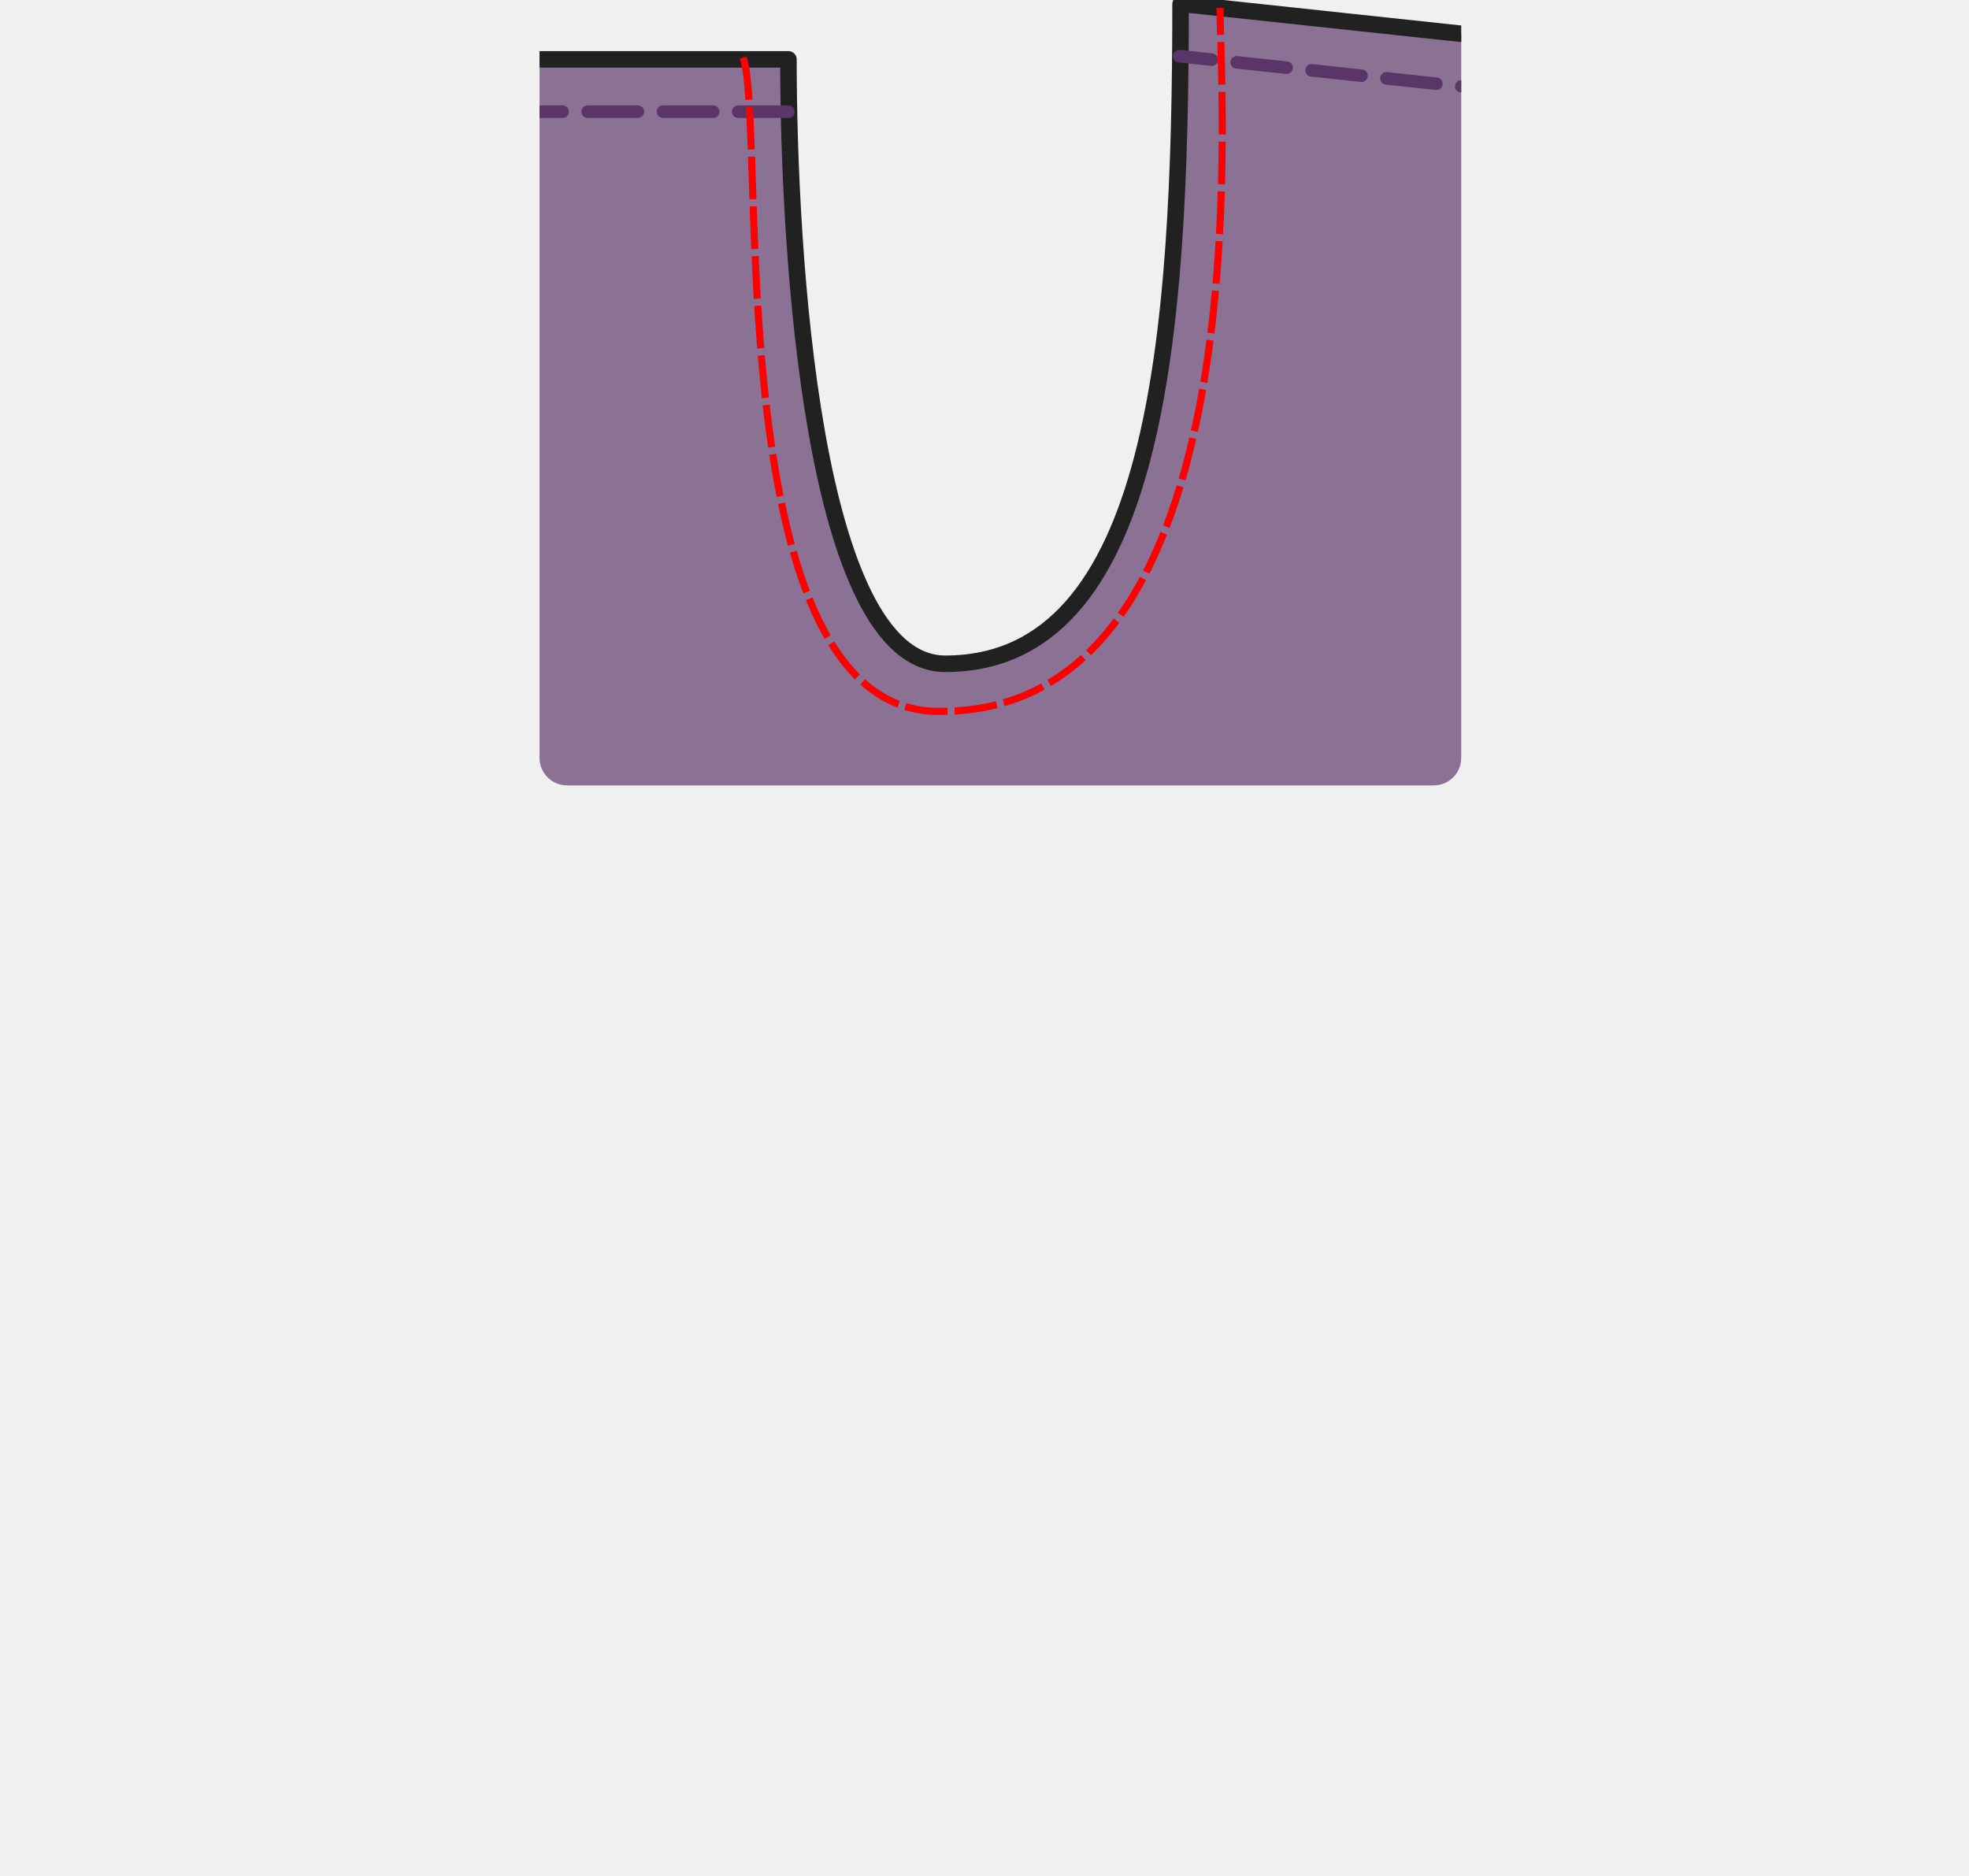
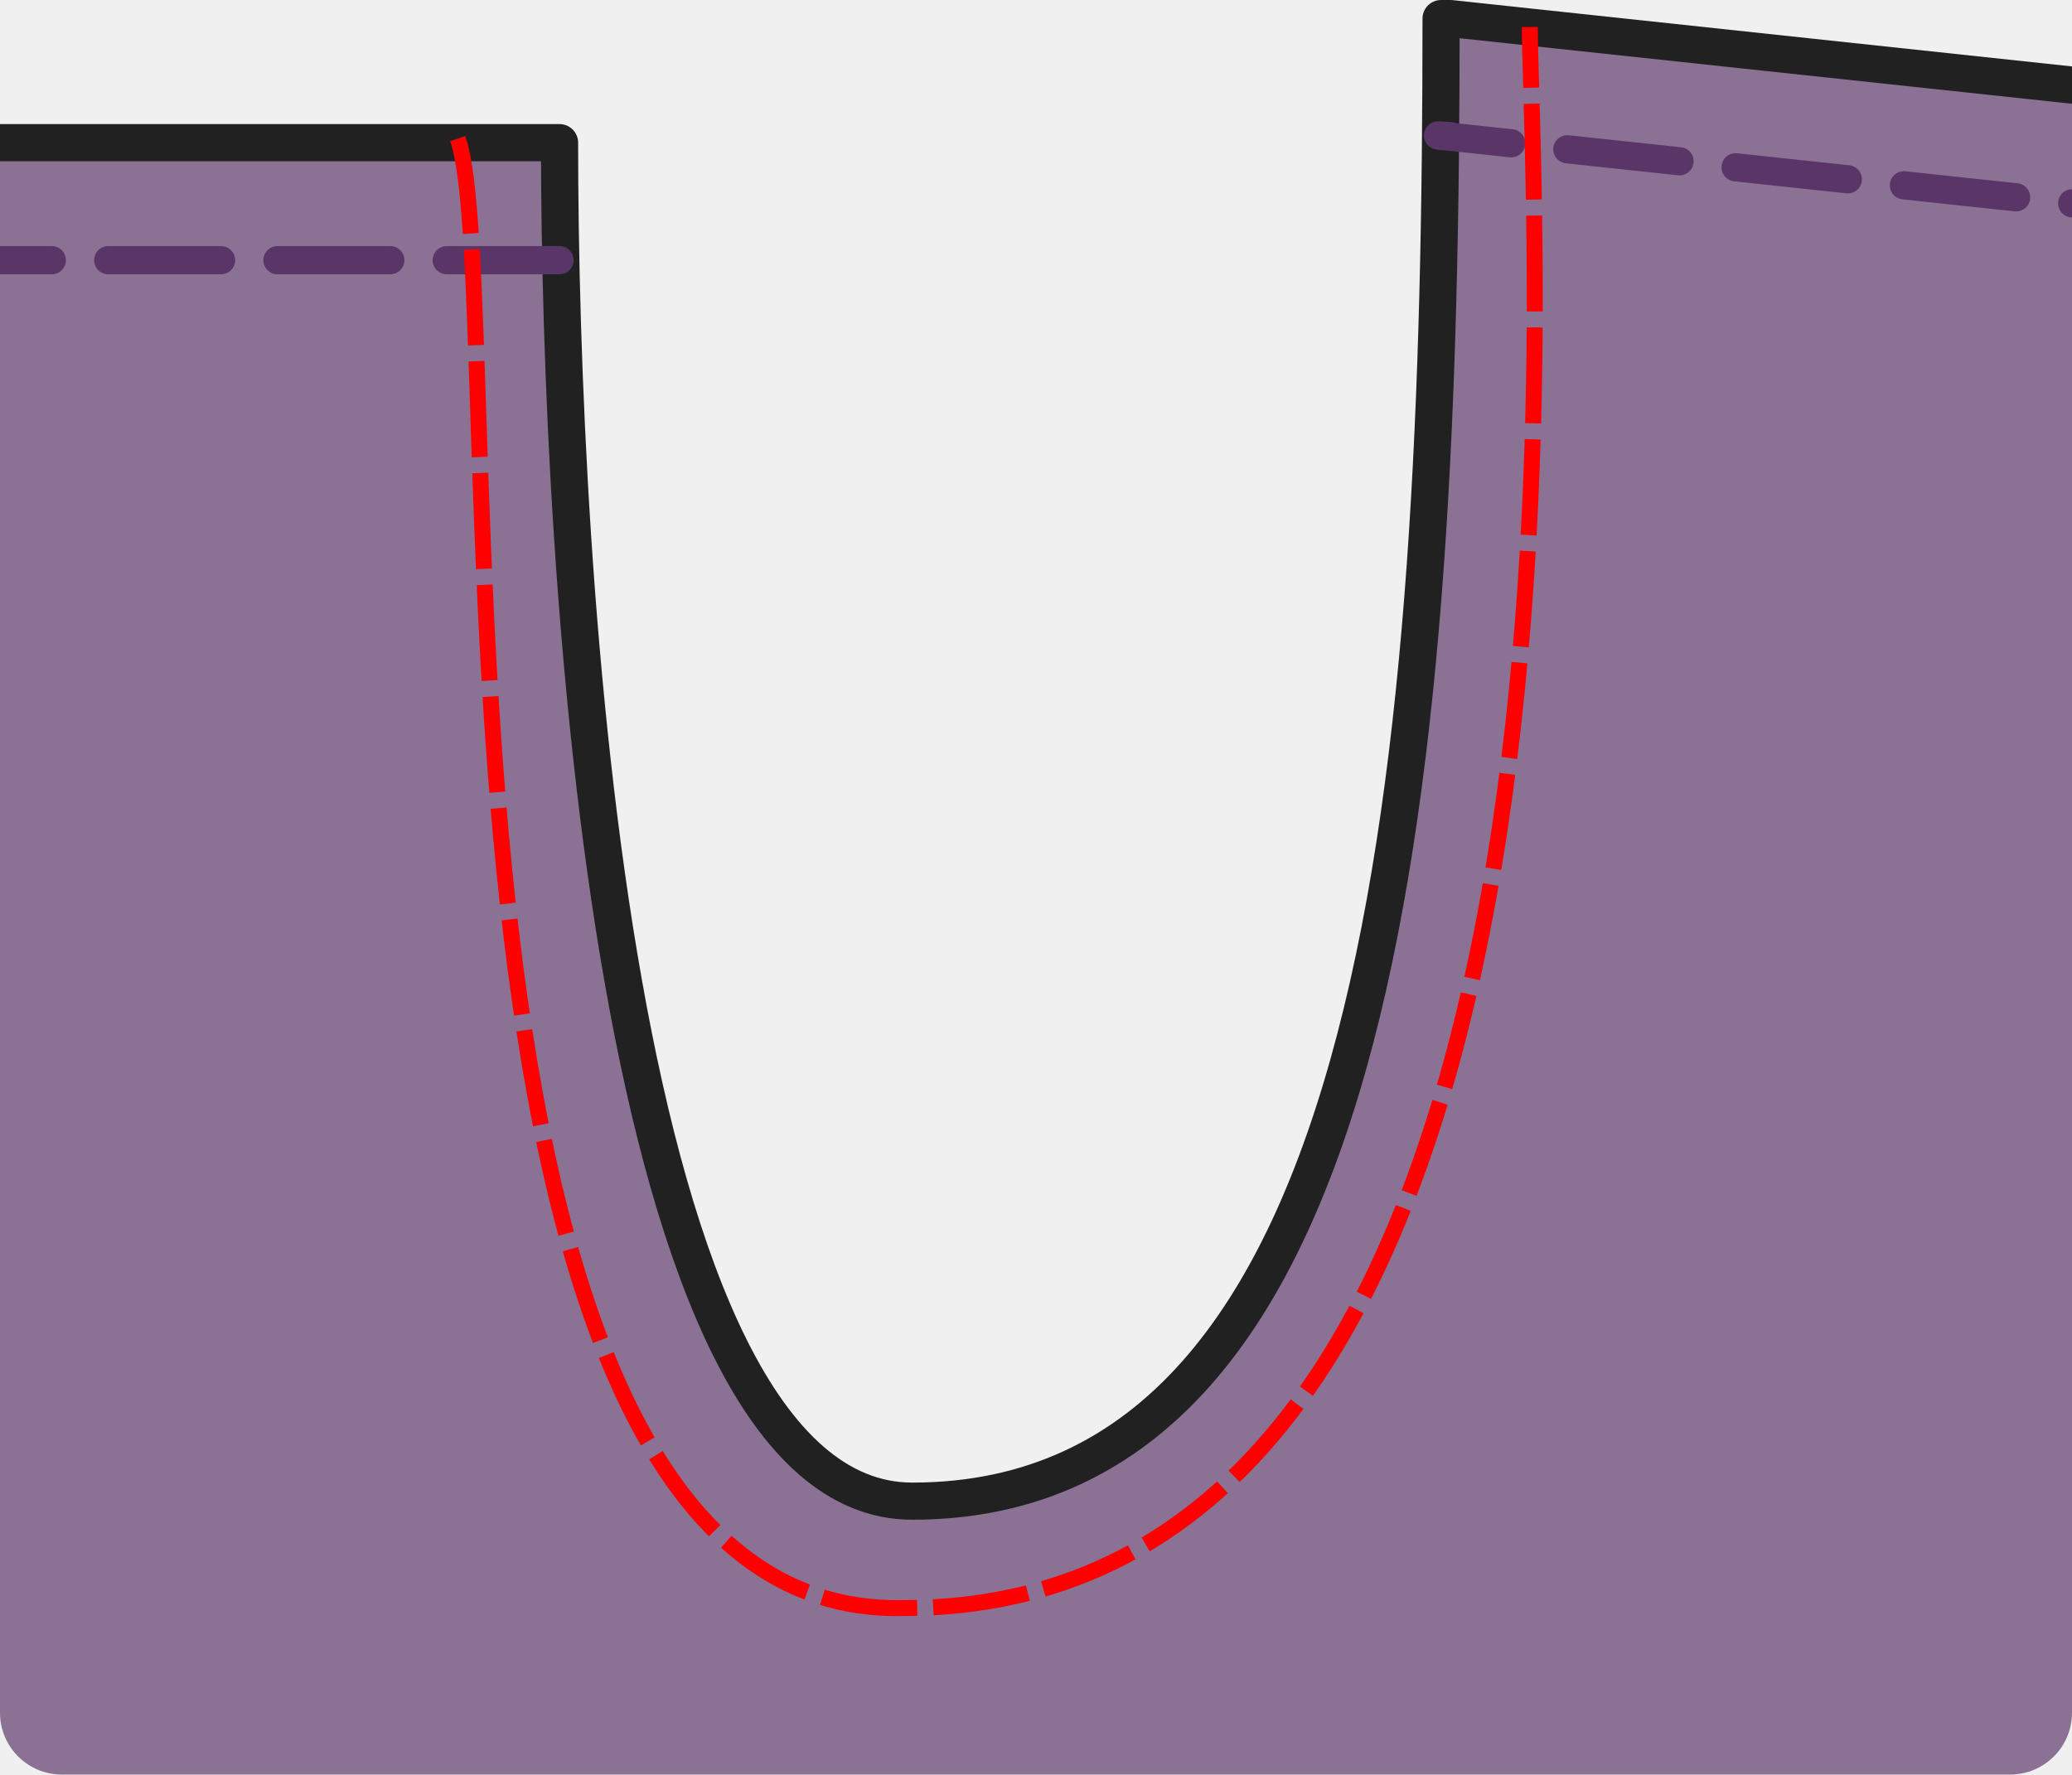
- <svg xmlns="http://www.w3.org/2000/svg" xmlns:ns1="http://freesewing.org/namespaces/freesewing" xmlns:ns2="http://www.openswatchbook.org/uri/2009/osb" xml:lang="en" freesewing="2.0.0-beta.34" ns1:plugin-cutonfold="2.0.0-beta.34" ns1:plugin-dimension="2.0.0-beta.34" ns1:plugin-grainline="2.0.0-beta.34" ns1:plugin-logo="2.0.0-beta.34" ns1:plugin-title="2.0.0-beta.34" ns1:plugin-scalebox="2.0.0-beta.34" ns1:plugin-round="2.0.0-beta.34" ns1:plugin-sprinkle="2.0.0-beta.34" class="freesewing" ns1:plugin-theme="2.0.0-beta.34" viewBox="0 0 941.5 896.9" version="1.1" id="svg55">
+ <svg xmlns="http://www.w3.org/2000/svg" xmlns:ns1="http://freesewing.org/namespaces/freesewing" xmlns:ns2="http://www.openswatchbook.org/uri/2009/osb" xml:lang="en" freesewing="2.0.0-beta.34" ns1:plugin-cutonfold="2.0.0-beta.34" ns1:plugin-dimension="2.0.0-beta.34" ns1:plugin-grainline="2.0.0-beta.34" ns1:plugin-logo="2.0.0-beta.34" ns1:plugin-title="2.0.0-beta.34" ns1:plugin-scalebox="2.0.0-beta.34" ns1:plugin-round="2.0.0-beta.34" ns1:plugin-sprinkle="2.0.0-beta.34" class="freesewing" ns1:plugin-theme="2.0.0-beta.34" viewBox="0 0 440.718 377.513" version="1.1" id="svg55" width="440.718" height="377.513">
  <style type="text/css" id="style2"> 
path.logo{stroke:none;fill:#000;}text.title-nr{font-size:24pt;font-weight:700;text-anchor:middle;dominant-baseline:reset-size}text.title-name{font-size:7pt;font-weight:500;text-anchor:middle;dominant-baseline:reset-size}text.title-pattern{font-size:4pt;font-weight:500;dominant-baseline:reset-size;text-anchor:middle;font-style:italic}svg.freesewing {
  /* Sample classes */
}
svg.freesewing path.sample {
  stroke-width: 0.75;
}
svg.freesewing path.sample-focus {
  stroke-width: 1.5;
  fill: rgba(0, 0, 0, 0.1);
}svg.freesewing {
  /* Paperless grid */
}
svg.freesewing path.grid {
  fill: none;
  stroke: #555;
  stroke-width: 0.3;
}
svg.freesewing path.gridline {
  stroke: #555;
  stroke-width: 0.2;
}
svg.freesewing path.gridline-lg {
  stroke: #777;
  stroke-width: 0.2;
  stroke-dasharray: 1.5, 1.5;
}
svg.freesewing path.gridline-sm {
  stroke: #999;
  stroke-width: 0.1;
}
svg.freesewing path.gridline-xs {
  stroke: #999;
  stroke-width: 0.1;
  stroke-dasharray: 0.5, 0.5;
}
svg.freesewing path.gridbox {
  fill: url(#grid);
}svg.freesewing {
  /* Reset */
  /* Defaults */
  /* Stroke classes */
  /* Fill classes */
  /* Text */
}
svg.freesewing path, svg.freesewing circle, svg.freesewing rect {
  fill: none;
  stroke: none;
}
svg.freesewing path, svg.freesewing circle {
  stroke: #000;
  stroke-opacity: 1;
  stroke-width: 0.3;
  stroke-linecap: round;
  stroke-linejoin: round;
}
svg.freesewing .fabric {
  stroke-width: 0.6;
  stroke: #212121;
}
svg.freesewing .lining {
  stroke-width: 0.6;
  stroke: #ff5b77;
}
svg.freesewing .interfacing {
  stroke-width: 0.6;
  stroke: #64b5f6;
}
svg.freesewing .canvas {
  stroke-width: 0.6;
  stroke: #ff9000;
}
svg.freesewing .various {
  stroke-width: 0.6;
  stroke: #4caf50;
}
svg.freesewing .note {
  stroke-width: 0.4;
  stroke: #dd60dd;
}
svg.freesewing .mark {
  stroke-width: 0.4;
  stroke: blue;
}
svg.freesewing .contrast {
  stroke-width: 0.8;
  stroke: red;
}
svg.freesewing .stroke-xs {
  stroke-width: 0.1;
}
svg.freesewing .stroke-sm {
  stroke-width: 0.2;
}
svg.freesewing .stroke-lg {
  stroke-width: 0.6;
}
svg.freesewing .stroke-xl {
  stroke-width: 1;
}
svg.freesewing .stroke-xxl {
  stroke-width: 2;
}
svg.freesewing .sa {
  stroke-dasharray: 0.4, 0.8;
}
svg.freesewing .help {
  stroke-width: 0.2;
  stroke-dasharray: 15, 1.5, 1, 1.5;
}
svg.freesewing .dotted {
  stroke-dasharray: 0.4, 0.8;
}
svg.freesewing .dashed {
  stroke-dasharray: 1, 1.5;
}
svg.freesewing .lashed {
  stroke-dasharray: 6, 6;
}
svg.freesewing .hidden {
  stroke: none;
  fill: none;
}
svg.freesewing .fill-fabric {
  fill: #212121;
}
svg.freesewing .fill-lining {
  fill: #ff5b77;
}
svg.freesewing .fill-interfacing {
  fill: #64b5f6;
}
svg.freesewing .fill-canvas {
  fill: #ff9000;
}
svg.freesewing .fill-various {
  fill: #4caf50;
}
svg.freesewing .fill-note {
  fill: #dd69dd;
}
svg.freesewing .fill-mark {
  fill: blue;
}
svg.freesewing .fill-contrast {
  fill: red;
}
svg.freesewing text {
  font-size: 5px;
  font-family: -apple-system, system-ui, BlinkMacSystemFont, "Segoe UI", Roboto, "Helvetica Neue", Arial, sans-serif;
  fill: #000;
  text-anchor: start;
  font-weight: 200;
  dominant-baseline: ideographic;
}
svg.freesewing .text-xs {
  font-size: 3px;
}
svg.freesewing .text-sm {
  font-size: 4px;
}
svg.freesewing .text-lg {
  font-size: 7px;
}
svg.freesewing .text-xl {
  font-size: 9px;
}
svg.freesewing .text-xxl {
  font-size: 12px;
}
svg.freesewing .center {
  text-anchor: middle;
}
svg.freesewing .right {
  text-anchor: end;
}
</style>
  <defs id="defs37">
-     <marker style="overflow:visible;" id="marker8479" refX="0.0" refY="0.0" orient="auto">
-       <path transform="scale(0.2) rotate(180) translate(6,0)" style="fill-rule:evenodd;stroke:#ffffff;stroke-width:1pt;stroke-opacity:1;fill:#ffffff;fill-opacity:1" d="M 0.0,0.0 L 5.0,-5.0 L -12.5,0.0 L 5.0,5.0 L 0.0,0.0 z " id="path8477" />
-     </marker>
    <linearGradient id="linearGradient6865" ns2:paint="solid">
      <stop style="stop-color:#5a3567;stop-opacity:1;" offset="0" id="stop6863" />
    </linearGradient>
    <linearGradient id="linearGradient6825" ns2:paint="solid">
      <stop style="stop-color:#5a3567;stop-opacity:1;" offset="0" id="stop6823" />
    </linearGradient>
    <linearGradient id="linearGradient952" ns2:paint="solid">
      <stop style="stop-color:#000000;stop-opacity:1;" offset="0" id="stop950" />
    </linearGradient>
-     <marker orient="auto" refY="0.0" refX="0.0" id="cutonfoldFrom" style="overflow:visible;">
-       <path class="note fill-note" d="M 0,0 L 12,-4 C 10,-2 10,2  12, 4 z" id="path6" />
-     </marker>
-     <marker orient="auto" refY="0.0" refX="0.0" id="cutonfoldTo" style="overflow:visible;">
-       <path class="note fill-note" d="M 0,0 L -12,-4 C -10,-2 -10,2  -12, 4 z" id="path9" />
-     </marker>
-     <marker orient="auto" refY="0.0" refX="0.0" id="dimensionFrom" style="overflow:visible;">
-       <path class="mark fill-mark" d="M 0,0 L 12,-4 C 10,-2 10,2  12, 4 z" id="path12" />
-     </marker>
-     <marker orient="auto" refY="0.0" refX="0.0" id="dimensionTo" style="overflow:visible;">
-       <path class="mark fill-mark" d="M 0,0 L -12,-4 C -10,-2 -10,2  -12, 4 z" id="path15" />
-     </marker>
-     <marker orient="auto" refY="0.0" refX="0.0" id="grainlineFrom" style="overflow:visible;">
-       <path class="note fill-note" d="M 0,0 L 12,-4 C 10,-2 10,2  12, 4 z" id="path18" />
-     </marker>
-     <marker orient="auto" refY="0.0" refX="0.0" id="grainlineTo" style="overflow:visible;">
-       <path class="note fill-note" d="M 0,0 L -12,-4 C -10,-2 -10,2  -12, 4 z" id="path21" />
-     </marker>
-     <g id="logo" transform="translate(-23 -36)">
-       <path class="logo" d="M 35.222,0 C 34.233,0.703 34.284,0.613 33.485,0.874 31.653,1.473 29.896,1.144 27.811,0.97 27.184,0.9 26.562,0.859 25.955,0.855 22.89,0.834 20.287,1.733 19.794,4.243 18.885,4.794 18.049,5.461 17.221,6.129 15.453,7.524 14.122,9.229 13.214,11.284 11.974,14.319 13.094,17.576 13.649,20.652 13.781,21.372 13.919,22.058 13.993,22.323 14.098,22.696 14.283,23.052 14.484,23.372 14.531,23.38 14.779,22.998 14.838,22.829 14.924,22.583 14.915,22.188 14.821,21.848 14.613,21.083 14.415,20.462 14.398,20.15 14.368,19.564 14.482,19.023 14.696,18.755 14.772,18.66 14.946,19.15 14.901,19.332 14.848,19.551 14.808,19.926 14.825,20.099 14.872,20.685 14.958,21.312 15.065,21.86 15.202,22.567 15.261,23.021 15.236,23.197 15.218,23.325 15.158,23.454 14.928,23.85 14.728,24.197 14.624,24.478 14.608,24.726 14.591,24.968 14.664,25.573 14.732,25.721 14.831,25.952 15.129,26.195 15.389,26.255 15.638,26.35 15.763,26.547 15.891,26.768 16.202,27.361 16.442,28.083 16.68,29.171 16.796,29.692 16.893,30.157 16.924,30.401 15.004,30.403 12.545,30.404 10.305,30.404 9.551,30.416 8.189,30.062 6.94,29.98 6.759,28.026 5.901,25.756 4.433,25.624 3.431,25.533 2.6,25.914 1.897,27.497 L 1.917,27.582 C 2.332,27.235 2.77,26.174 4.348,26.247 5.56,26.302 5.964,28.596 6.084,29.976 5.346,30.03 4.718,30.257 4.39,30.824 L 4.383,30.824 C 4.383,30.825 4.383,30.827 4.386,30.829 4.383,30.831 4.383,30.833 4.383,30.835 L 4.39,30.835 C 4.728,31.416 5.379,31.641 6.144,31.686 6.655,46.136 20.238,48 23.95,48 37.798,48 42.646,38.59 43.375,34.863 43.716,36.451 42.642,38.474 42.385,39.967 45.306,36.59 44.778,33.343 44.244,30.077 44.688,30.605 45.289,30.932 46.104,30.751 45.523,30.363 44.735,30.635 44.263,28.998 44.057,28.291 43.879,27.761 43.702,27.316 43.32,25.883 42.778,24.514 42.112,23.18 41.55,21.733 41.921,20.795 41.865,19.553 42.876,22.887 43.508,23.774 44.688,24.123 41.72,20.547 42.736,15.01 41.059,10.068 41.818,10.514 42.684,10.648 43.606,10.103 42.714,9.849 41.824,10.52 40.544,8.639 39.463,6.536 37.897,4.983 35.997,3.613 34.979,2.949 33.849,2.503 32.713,2.089 33.87,1.799 35.162,0.769 35.222,0 z M 33.281,11.107 C 34.805,11.663 36.485,13.775 36.466,15.847 L 36.466,15.933 36.466,15.963 C 36.425,18.777 35.146,20.29 35.2,22.164 35.269,24.371 36.219,25.141 36.408,25.509 36.084,24.148 35.894,22.436 36.322,21.08 36.872,19.336 37.427,17.892 37.387,16.526 37.367,16.206 37.231,15.009 37.14,14.479 38.774,16.837 36.786,20.266 37.358,22.51 38.352,26.419 42.807,26.913 41.481,34.789 40.314,41.713 32.318,46.968 24.122,46.968 18.046,46.968 7.517,43.605 6.997,31.676 8.232,31.588 9.56,31.244 10.305,31.256 12.557,31.256 15.129,31.257 17.067,31.258 17.431,32.9 17.704,33.296 19.085,34.39 20.621,35.598 20.979,35.745 23.251,35.767 25.524,35.79 26.198,35.303 28.403,33.217 28.879,32.659 29.085,31.928 29.316,31.241 31.584,31.22 33.238,31.18 34.865,31.104 36.522,31.029 36.756,31.104 39.426,30.829 36.756,30.554 36.522,30.629 34.865,30.553 33.281,30.481 31.677,30.44 29.508,30.42 29.69,29.603 29.95,28.805 30.227,28.016 30.398,27.551 30.599,27.098 30.805,26.647 L 31.03,26.577 C 31.464,26.423 31.848,26.093 32.001,25.647 32.198,25.056 32.058,24.392 31.677,23.909 31.546,23.728 31.383,23.497 31.316,23.395 31.115,23.077 31.11,22.9 31.28,21.718 31.423,20.728 31.439,20.21 31.34,19.708 31.32,19.421 31.318,18.831 31.309,18.672 31.385,18.714 31.55,19.09 31.717,19.599 31.883,20.11 31.91,20.216 31.948,20.651 31.99,21.145 31.805,21.511 31.653,22.248 31.577,22.628 31.51,22.981 31.51,23.029 31.51,23.08 31.546,23.188 31.584,23.272 31.673,23.46 31.84,23.724 31.871,23.724 32.416,23.123 32.736,22.381 33.021,21.628 33.321,20.776 33.409,19.872 33.619,18.995 33.789,18.231 33.985,17.466 34.046,16.682 34.169,15.152 34.097,14.072 33.759,12.478 33.678,12.118 33.444,11.431 33.281,11.107 z M 27.921,18.644 C 28.506,18.637 29.085,18.708 29.636,18.867 30.385,19.154 30.49,19.823 30.628,20.574 30.705,21.054 30.702,21.399 30.615,21.963 30.554,22.781 30.229,23.414 29.519,23.859 28.448,24.057 27.303,24.248 26.395,23.539 25.633,22.489 25.174,21.162 25.349,19.868 25.46,19.337 25.707,19.061 26.215,18.896 26.762,18.739 27.341,18.653 27.921,18.644 z M 19.038,18.739 C 19.585,18.734 20.138,18.792 20.442,18.986 21.747,19.869 21.328,21.306 20.812,22.567 20.061,24.218 18.437,24.157 16.863,24.144 15.992,23.889 15.912,23.175 15.786,22.412 15.678,21.675 15.448,20.885 15.64,20.144 16.133,18.952 17.935,18.815 19.038,18.739 z M 38.941,18.945 C 38.948,22.118 39.49,23.677 40.578,25.924 39.937,24.701 39.021,24.005 38.68,22.543 38.028,19.72 38.731,19.878 38.941,18.945 z M 23.128,21.243 C 23.3,21.417 23.383,21.657 23.532,21.848 23.647,21.651 23.765,21.455 23.913,21.28 23.99,21.282 24.084,21.434 24.169,21.706 24.533,22.712 24.604,23.819 25.076,24.786 25.517,25.486 24.915,25.894 24.254,25.926 23.772,25.925 23.568,25.596 23.285,25.27 23.212,25.483 23.073,25.62 22.907,25.764 22.485,26.118 21.658,25.987 21.53,25.429 21.7,24.363 22.243,23.384 22.599,22.362 22.776,21.989 22.778,21.703 23.128,21.243 z M 16.936,26.628 C 17.149,26.628 17.734,27.025 17.853,27.249 17.935,27.398 18.122,27.978 18.135,28.119 18.156,28.287 18.105,28.685 18.053,28.793 18.015,28.87 17.986,28.881 17.942,28.831 17.905,28.789 17.415,27.849 17.102,27.227 16.856,26.729 16.83,26.628 16.936,26.628 z M 29.158,26.939 C 29.166,26.94 29.178,26.943 29.189,26.946 29.255,26.973 29.209,27.207 28.961,28.057 28.914,28.313 28.8,28.515 28.633,28.683 28.578,28.683 28.553,28.619 28.467,28.264 28.394,27.961 28.386,27.691 28.437,27.449 28.525,27.146 28.881,27.053 29.158,26.939 z M 27.675,28.792 C 27.696,28.788 27.716,28.799 27.742,28.82 27.832,28.883 27.845,29.049 27.785,29.374 27.712,29.792 27.696,29.838 27.588,29.881 27.541,29.902 27.457,29.917 27.401,29.917 27.3,29.899 27.274,29.817 27.298,29.693 27.298,29.433 27.374,29.207 27.546,28.94 27.611,28.84 27.644,28.797 27.675,28.792 z M 19.042,28.811 C 19.111,28.811 19.319,28.961 19.396,29.065 19.482,29.175 19.58,29.83 19.525,29.943 19.462,30.085 19.154,30.014 19.069,29.837 19.017,29.731 18.894,29.159 18.894,29.023 18.894,28.897 18.955,28.811 19.042,28.811 z M 26.933,28.984 C 27.017,29.104 27.039,29.258 27.021,29.596 L 27.004,29.904 26.916,29.992 C 26.863,30.041 26.773,30.101 26.719,30.126 26.6,30.182 26.509,30.187 26.492,30.142 26.472,30.082 26.506,29.7 26.543,29.571 26.586,29.438 26.779,29.041 26.843,28.957 26.872,28.88 26.906,28.976 26.933,28.984 z M 21.912,28.966 C 22.093,29.012 22.173,29.175 22.272,29.323 L 22.339,29.455 22.245,29.782 C 22.195,29.962 22.142,30.124 22.126,30.142 22.108,30.162 22.041,30.172 21.942,30.171 21.678,30.164 21.648,30.153 21.577,30.045 L 21.511,29.947 21.567,29.672 C 21.648,29.276 21.687,29.157 21.777,29.055 21.824,29 21.871,28.97 21.912,28.966 z M 20.241,29.249 20.39,29.398 20.415,29.735 C 20.428,29.919 20.434,30.09 20.424,30.111 20.415,30.14 20.361,30.148 20.194,30.148 L 19.977,30.148 C 19.861,30.021 19.825,29.866 19.776,29.706 19.662,29.225 19.662,29.006 19.78,28.977 19.973,28.989 20.1,29.129 20.241,29.249 z M 26.041,29.018 C 26.277,29.081 26.23,29.456 26.229,29.724 26.211,30.158 26.194,30.248 26.138,30.304 26.041,30.401 25.771,30.347 25.64,30.203 25.597,30.151 25.593,30.135 25.627,29.924 25.666,29.667 25.716,29.507 25.827,29.287 25.908,29.129 25.984,29.03 26.041,29.018 z M 20.715,29.038 C 20.728,29.037 20.749,29.038 20.769,29.04 20.919,29.052 21.059,29.15 21.183,29.33 L 21.283,29.477 C 21.292,29.718 21.283,29.972 21.24,30.196 21.214,30.209 21.106,30.229 21,30.239 20.816,30.256 20.799,30.252 20.735,30.196 20.646,30.12 20.621,29.979 20.599,29.511 20.586,29.129 20.595,29.044 20.715,29.038 z M 22.984,29.118 C 23.145,29.152 23.247,29.238 23.292,29.379 23.328,29.5 23.35,30.177 23.315,30.224 23.303,30.244 23.227,30.269 23.14,30.28 22.816,30.321 22.53,30.29 22.502,30.213 22.466,30.125 22.707,29.253 22.796,29.145 22.834,29.061 22.926,29.126 22.984,29.118 z M 25.082,29.124 C 25.153,29.117 25.229,29.185 25.303,29.33 25.363,29.451 25.372,29.493 25.372,29.764 25.372,29.98 25.359,30.073 25.336,30.093 25.316,30.109 25.235,30.138 25.149,30.16 24.999,30.199 24.966,30.203 24.919,30.187 L 24.694,30.146 24.711,30.012 C 24.727,29.837 24.842,29.449 24.923,29.281 24.971,29.181 25.026,29.131 25.082,29.124 z M 24.104,29.127 C 24.151,29.125 24.173,29.136 24.203,29.169 24.274,29.253 24.364,29.501 24.421,29.766 24.497,30.139 24.497,30.138 24.334,30.187 24.263,30.209 24.113,30.232 24.006,30.238 23.653,30.256 23.626,30.235 23.669,29.923 23.703,29.645 23.84,29.207 23.899,29.175 23.963,29.141 24.037,29.142 24.104,29.127 z M 6.111,30.536 C 6.114,30.535 6.118,30.536 6.118,30.536 6.127,30.731 6.127,30.928 6.131,31.124 5.636,31.086 5.272,30.968 5.272,30.829 5.272,30.692 5.623,30.575 6.111,30.536 z M 6.976,30.553 C 7.377,30.603 7.654,30.708 7.649,30.829 7.649,30.951 7.381,31.055 6.983,31.104 6.979,30.921 6.979,30.737 6.976,30.553 z M 25.702,31.086 C 25.736,31.083 25.751,31.08 25.803,31.085 26.011,31.106 26.041,31.119 26.041,31.189 26.041,31.281 25.883,31.558 25.776,31.654 25.726,31.702 25.657,31.742 25.633,31.742 25.513,31.742 25.443,31.489 25.499,31.256 25.533,31.13 25.595,31.091 25.702,31.086 z M 24.947,31.169 C 25.04,31.161 25.13,31.186 25.22,31.198 25.194,31.461 25.076,31.676 24.857,31.819 24.803,31.819 24.776,31.716 24.776,31.491 24.776,31.223 24.79,31.172 24.947,31.169 z M 24.119,31.266 C 24.312,31.266 24.482,31.275 24.49,31.286 24.526,31.32 24.422,31.578 24.269,31.84 24.138,32.073 24.119,32.09 24.038,32.096 23.72,32.06 23.729,31.687 23.68,31.431 23.68,31.279 23.714,31.266 24.119,31.266 z M 21.11,31.295 C 21.331,31.299 21.417,31.332 21.417,31.417 21.417,31.525 21.335,31.74 21.288,31.767 21.217,31.806 21.211,31.804 21.071,31.658 20.85,31.41 20.825,31.364 21.11,31.295 z M 22.174,31.306 C 22.178,31.312 22.221,31.39 22.264,31.478 22.358,31.661 22.365,31.741 22.298,31.802 22.14,31.892 22.107,31.841 21.964,31.75 21.798,31.593 21.667,31.382 21.71,31.338 21.858,31.285 22.021,31.305 22.174,31.306 z M 22.596,31.311 22.991,31.318 C 23.145,31.318 23.278,31.326 23.285,31.338 23.312,31.362 23.225,31.876 23.178,31.992 23.124,32.122 22.935,32.123 22.837,31.969 22.697,31.748 22.605,31.562 22.602,31.434 L 22.596,31.311 z" id="path24" />
-     </g>
-     <g id="notch">
-       <circle cy="0" cx="0" r="1.4" class="fill-note" id="circle27" />
-       <circle cy="0" cx="0" r="2.8" class="note" id="circle29" />
-     </g>
-     <g id="bnotch">
-       <path d="M -1.1 -1.1 L 1.1 1.1 M 1.1 -1.1 L -1.1 1.1" class="note stroke-xl" id="path32" />
-       <circle cy="0" cx="0" r="2.8" class="note" id="circle34" />
-     </g>
    <clipPath clipPathUnits="userSpaceOnUse" id="clipPath10483">
      <rect style="opacity:1;fill:#ffffff;fill-opacity:1;stroke:#5a336a;stroke-width:7.9;stroke-linecap:round;stroke-linejoin:round;stroke-miterlimit:4;stroke-dasharray:none;stroke-dashoffset:0;stroke-opacity:1" id="rect10485" width="440.718" height="389.659" x="-194.019" y="-67.497" ry="13.158" />
    </clipPath>
    <clipPath clipPathUnits="userSpaceOnUse" id="clipPath10487">
      <rect style="opacity:1;fill:#ffffff;fill-opacity:1;stroke:#5a336a;stroke-width:7.9;stroke-linecap:round;stroke-linejoin:round;stroke-miterlimit:4;stroke-dasharray:none;stroke-dashoffset:0;stroke-opacity:1" id="rect10489" width="440.718" height="389.659" x="-194.019" y="-67.497" ry="13.158" />
    </clipPath>
    <clipPath clipPathUnits="userSpaceOnUse" id="clipPath10491">
      <rect style="opacity:1;fill:#ffffff;fill-opacity:1;stroke:#5a336a;stroke-width:7.9;stroke-linecap:round;stroke-linejoin:round;stroke-miterlimit:4;stroke-dasharray:none;stroke-dashoffset:0;stroke-opacity:1" id="rect10493" width="440.718" height="389.659" x="-194.019" y="-67.497" ry="13.158" />
    </clipPath>
    <clipPath clipPathUnits="userSpaceOnUse" id="clipPath10495">
      <rect style="opacity:1;fill:#ffffff;fill-opacity:1;stroke:#5a336a;stroke-width:7.9;stroke-linecap:round;stroke-linejoin:round;stroke-miterlimit:4;stroke-dasharray:none;stroke-dashoffset:0;stroke-opacity:1" id="rect10497" width="440.718" height="389.659" x="-194.019" y="-67.497" ry="13.158" />
    </clipPath>
    <clipPath clipPathUnits="userSpaceOnUse" id="clipPath10499">
      <rect style="opacity:1;fill:#ffffff;fill-opacity:1;stroke:#5a336a;stroke-width:7.9;stroke-linecap:round;stroke-linejoin:round;stroke-miterlimit:4;stroke-dasharray:none;stroke-dashoffset:0;stroke-opacity:1" id="rect10501" width="440.718" height="389.659" x="-194.019" y="-67.497" ry="13.158" />
    </clipPath>
    <clipPath clipPathUnits="userSpaceOnUse" id="clipPath10503">
      <rect style="opacity:1;fill:#ffffff;fill-opacity:1;stroke:#5a336a;stroke-width:7.9;stroke-linecap:round;stroke-linejoin:round;stroke-miterlimit:4;stroke-dasharray:none;stroke-dashoffset:0;stroke-opacity:1" id="rect10505" width="440.718" height="389.659" x="-194.019" y="-67.497" ry="13.158" />
    </clipPath>
  </defs>
-   <g transform="translate(452,53.4)" id="fs-part-pants">
+   <g transform="translate(194.0187,55.35)" id="fs-part-pants">
    <path style="fill:#5a3567;fill-opacity:0.671;stroke:#212121;stroke-width:7.9;stroke-linecap:round;stroke-linejoin:round;stroke-miterlimit:4;stroke-dasharray:none;stroke-opacity:1" d="M -75,-25 H -325 -450 V 264 841.5 H 487.5 V 264 l -1.4,-289 h -125 L 114.5,-51.4 h -2 C 112.5,107 101.25,264 0,264 -63.75,264 -75,66 -75,-25 Z" id="fs-1" class="fabric" clip-path="url(#clipPath10503)" />
    <path style="fill:none;stroke:#5a3567;stroke-width:6;stroke-linecap:round;stroke-linejoin:round;stroke-miterlimit:4;stroke-dasharray:24, 12;stroke-dashoffset:0;stroke-opacity:1" d="m 486.1,0 h -125 l -2.66,-0.14 -246.6,-26.4 2.66,0.14 h -2" id="fs-4" class="fabric stroke-sm" clip-path="url(#clipPath10499)" />
    <path style="fill:none;stroke:#5a3567;stroke-width:6;stroke-linecap:round;stroke-linejoin:round;stroke-miterlimit:4;stroke-dasharray:24, 12;stroke-dashoffset:0;stroke-opacity:1" d="M -75,0 H -325 -450" id="fs-5" class="fabric stroke-sm" clip-path="url(#clipPath10495)" />
    <path style="fill:none;stroke:#5a3567;stroke-width:6;stroke-linecap:round;stroke-linejoin:round;stroke-miterlimit:4;stroke-dasharray:24, 12;stroke-dashoffset:0;stroke-opacity:1" d="M -435,-25 V 264 841.5" id="fs-6" class="fabric stroke-sm" clip-path="url(#clipPath10491)" />
    <path style="fill:none;stroke:#5a3567;stroke-width:6;stroke-linecap:round;stroke-linejoin:round;stroke-miterlimit:4;stroke-dasharray:24, 12;stroke-dashoffset:0;stroke-opacity:1" d="M -450,826.5 H 487.5" id="fs-7" class="fabric stroke-sm" clip-path="url(#clipPath10487)" />
    <path style="fill:none;stroke:#5a3567;stroke-width:6;stroke-linecap:round;stroke-linejoin:round;stroke-miterlimit:4;stroke-dasharray:24, 12;stroke-dashoffset:0;stroke-opacity:1" d="M 472.5,841.5 V 264 l -1.4,-288.93" id="fs-8" class="fabric stroke-sm" clip-path="url(#clipPath10483)" />
  </g>
-   <path style="fill:none;stroke:#ff0001;stroke-width:3.4;stroke-linecap:butt;stroke-linejoin:miter;stroke-opacity:1;stroke-miterlimit:4;stroke-dasharray:20.4, 3.4;stroke-dashoffset:0" d="M 355.34,27.553 C 366.741,59.54 342.682,343.02 450.35,340.138 603.997,339.918 583.714,48.714 583.365,3.8" id="path10507" />
+   <path style="fill:none;stroke:#ff0001;stroke-width:3.4;stroke-linecap:butt;stroke-linejoin:miter;stroke-miterlimit:4;stroke-dasharray:20.4, 3.4;stroke-dashoffset:0;stroke-opacity:1" d="M 97.358,29.503 C 108.76,61.49 84.701,344.97 192.369,342.088 346.016,341.868 325.733,50.664 325.384,5.75" id="path10507" />
</svg>
